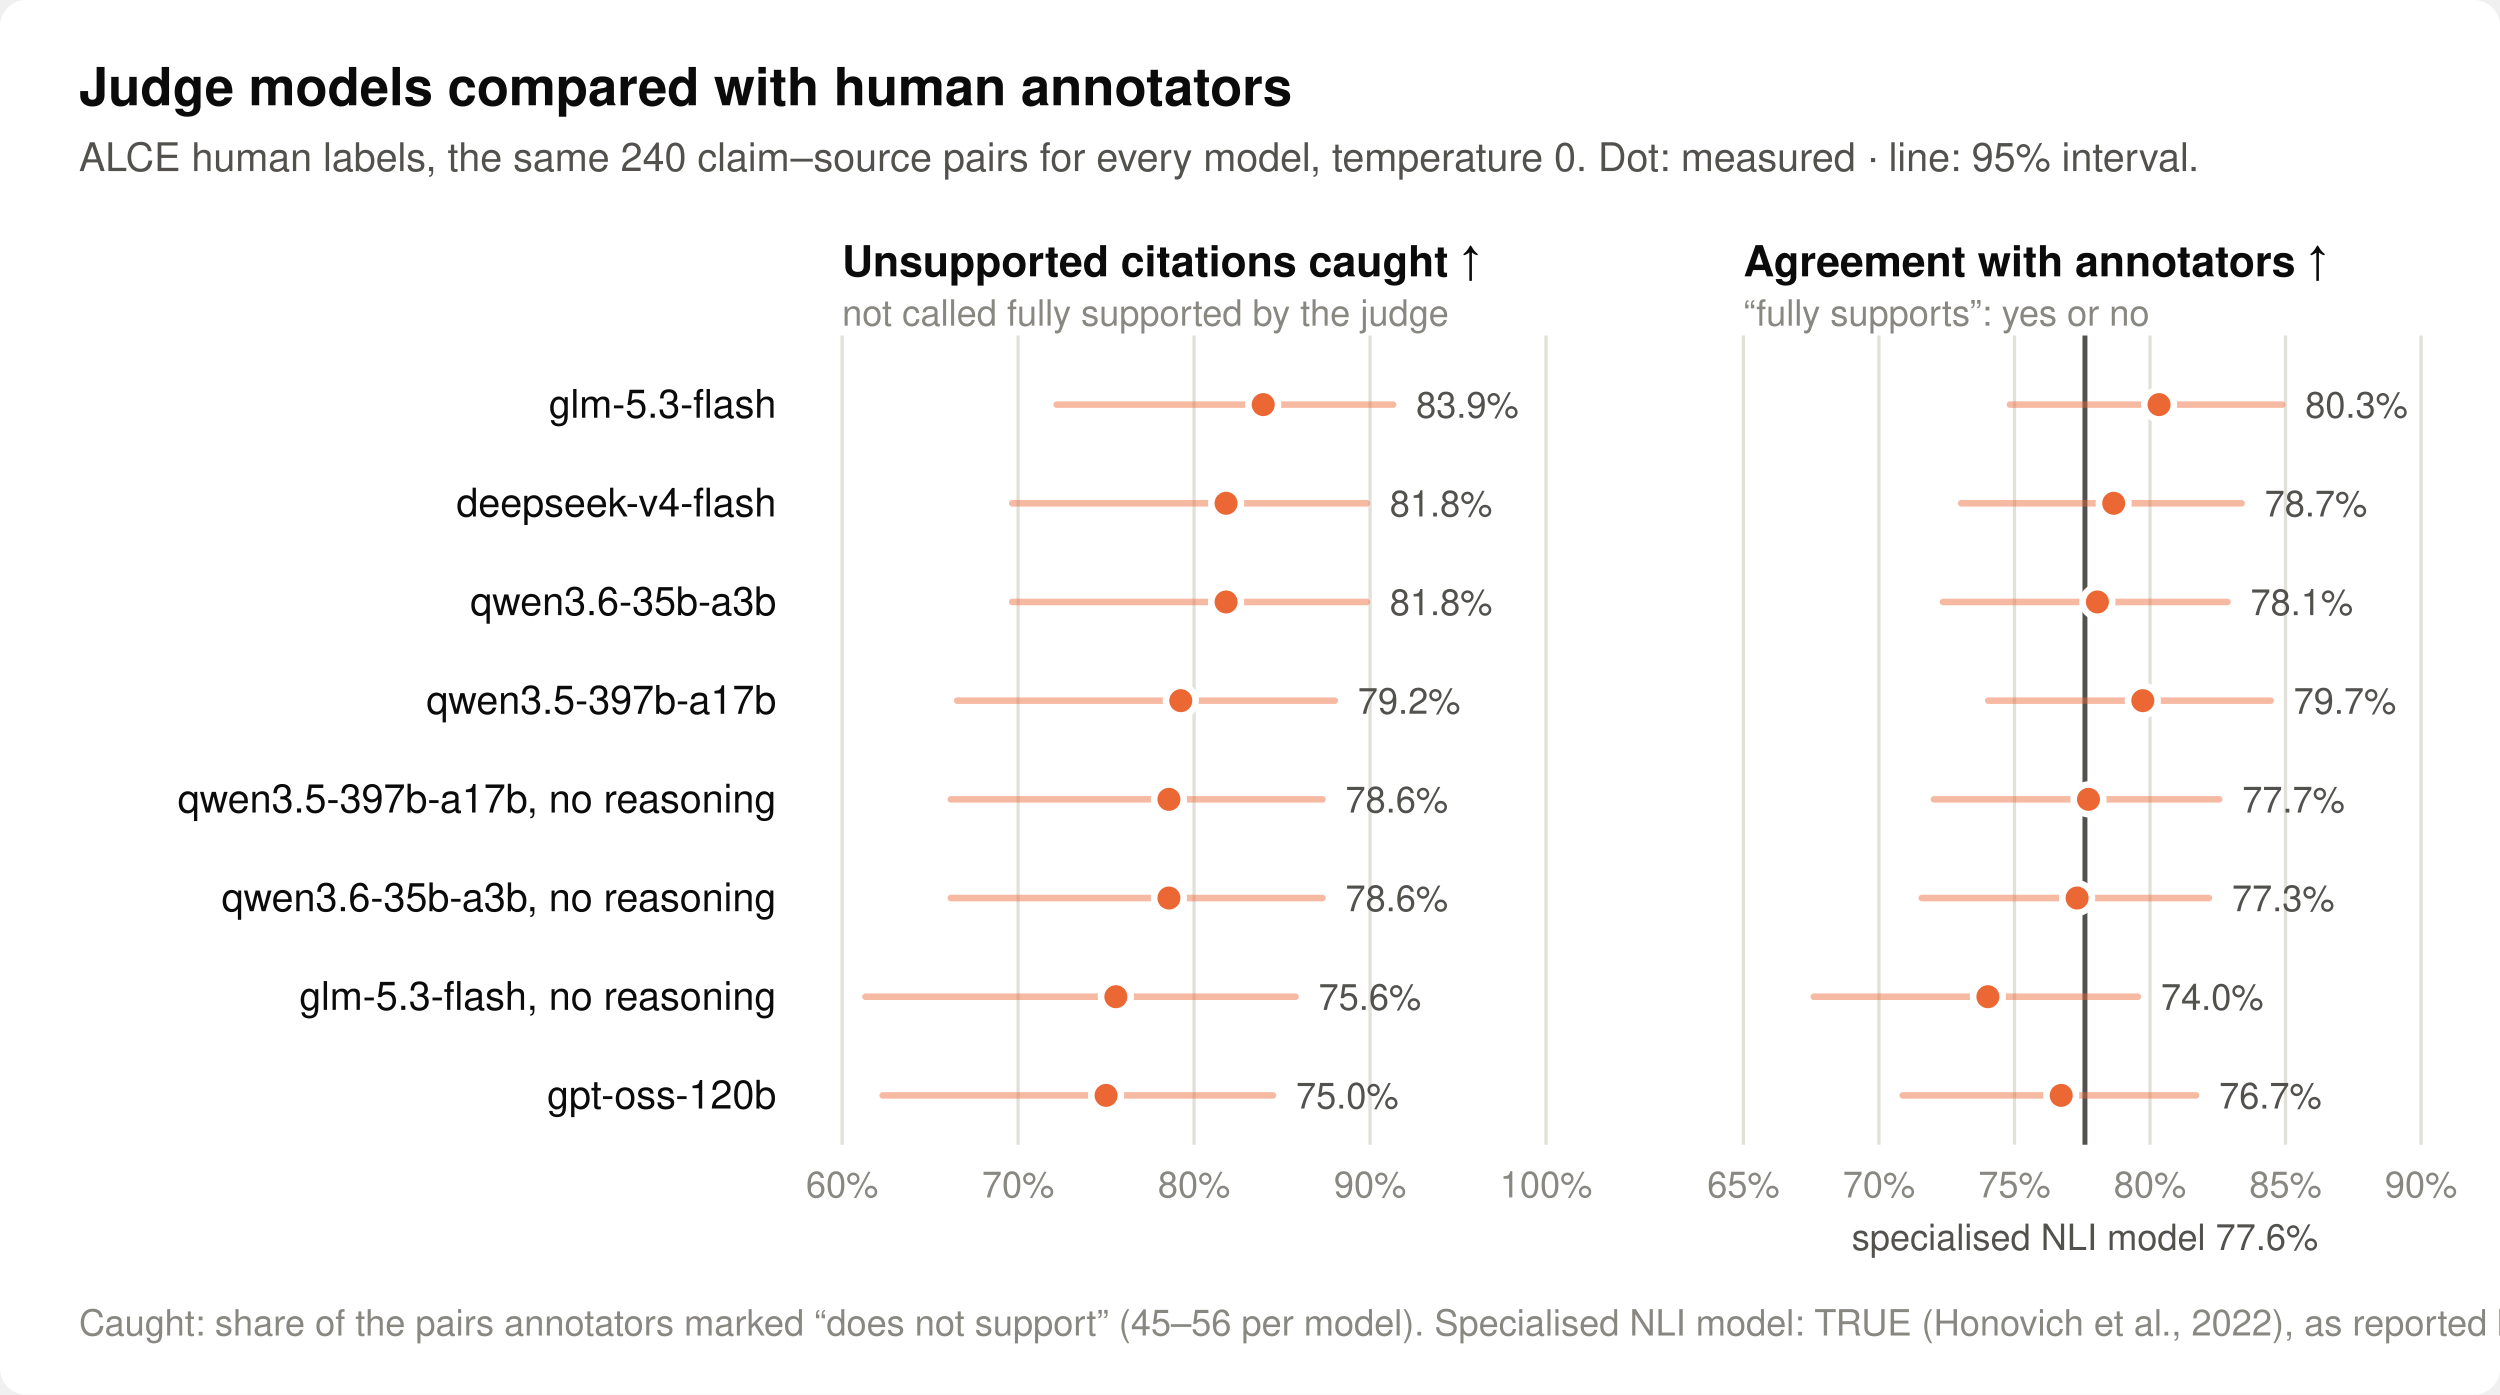
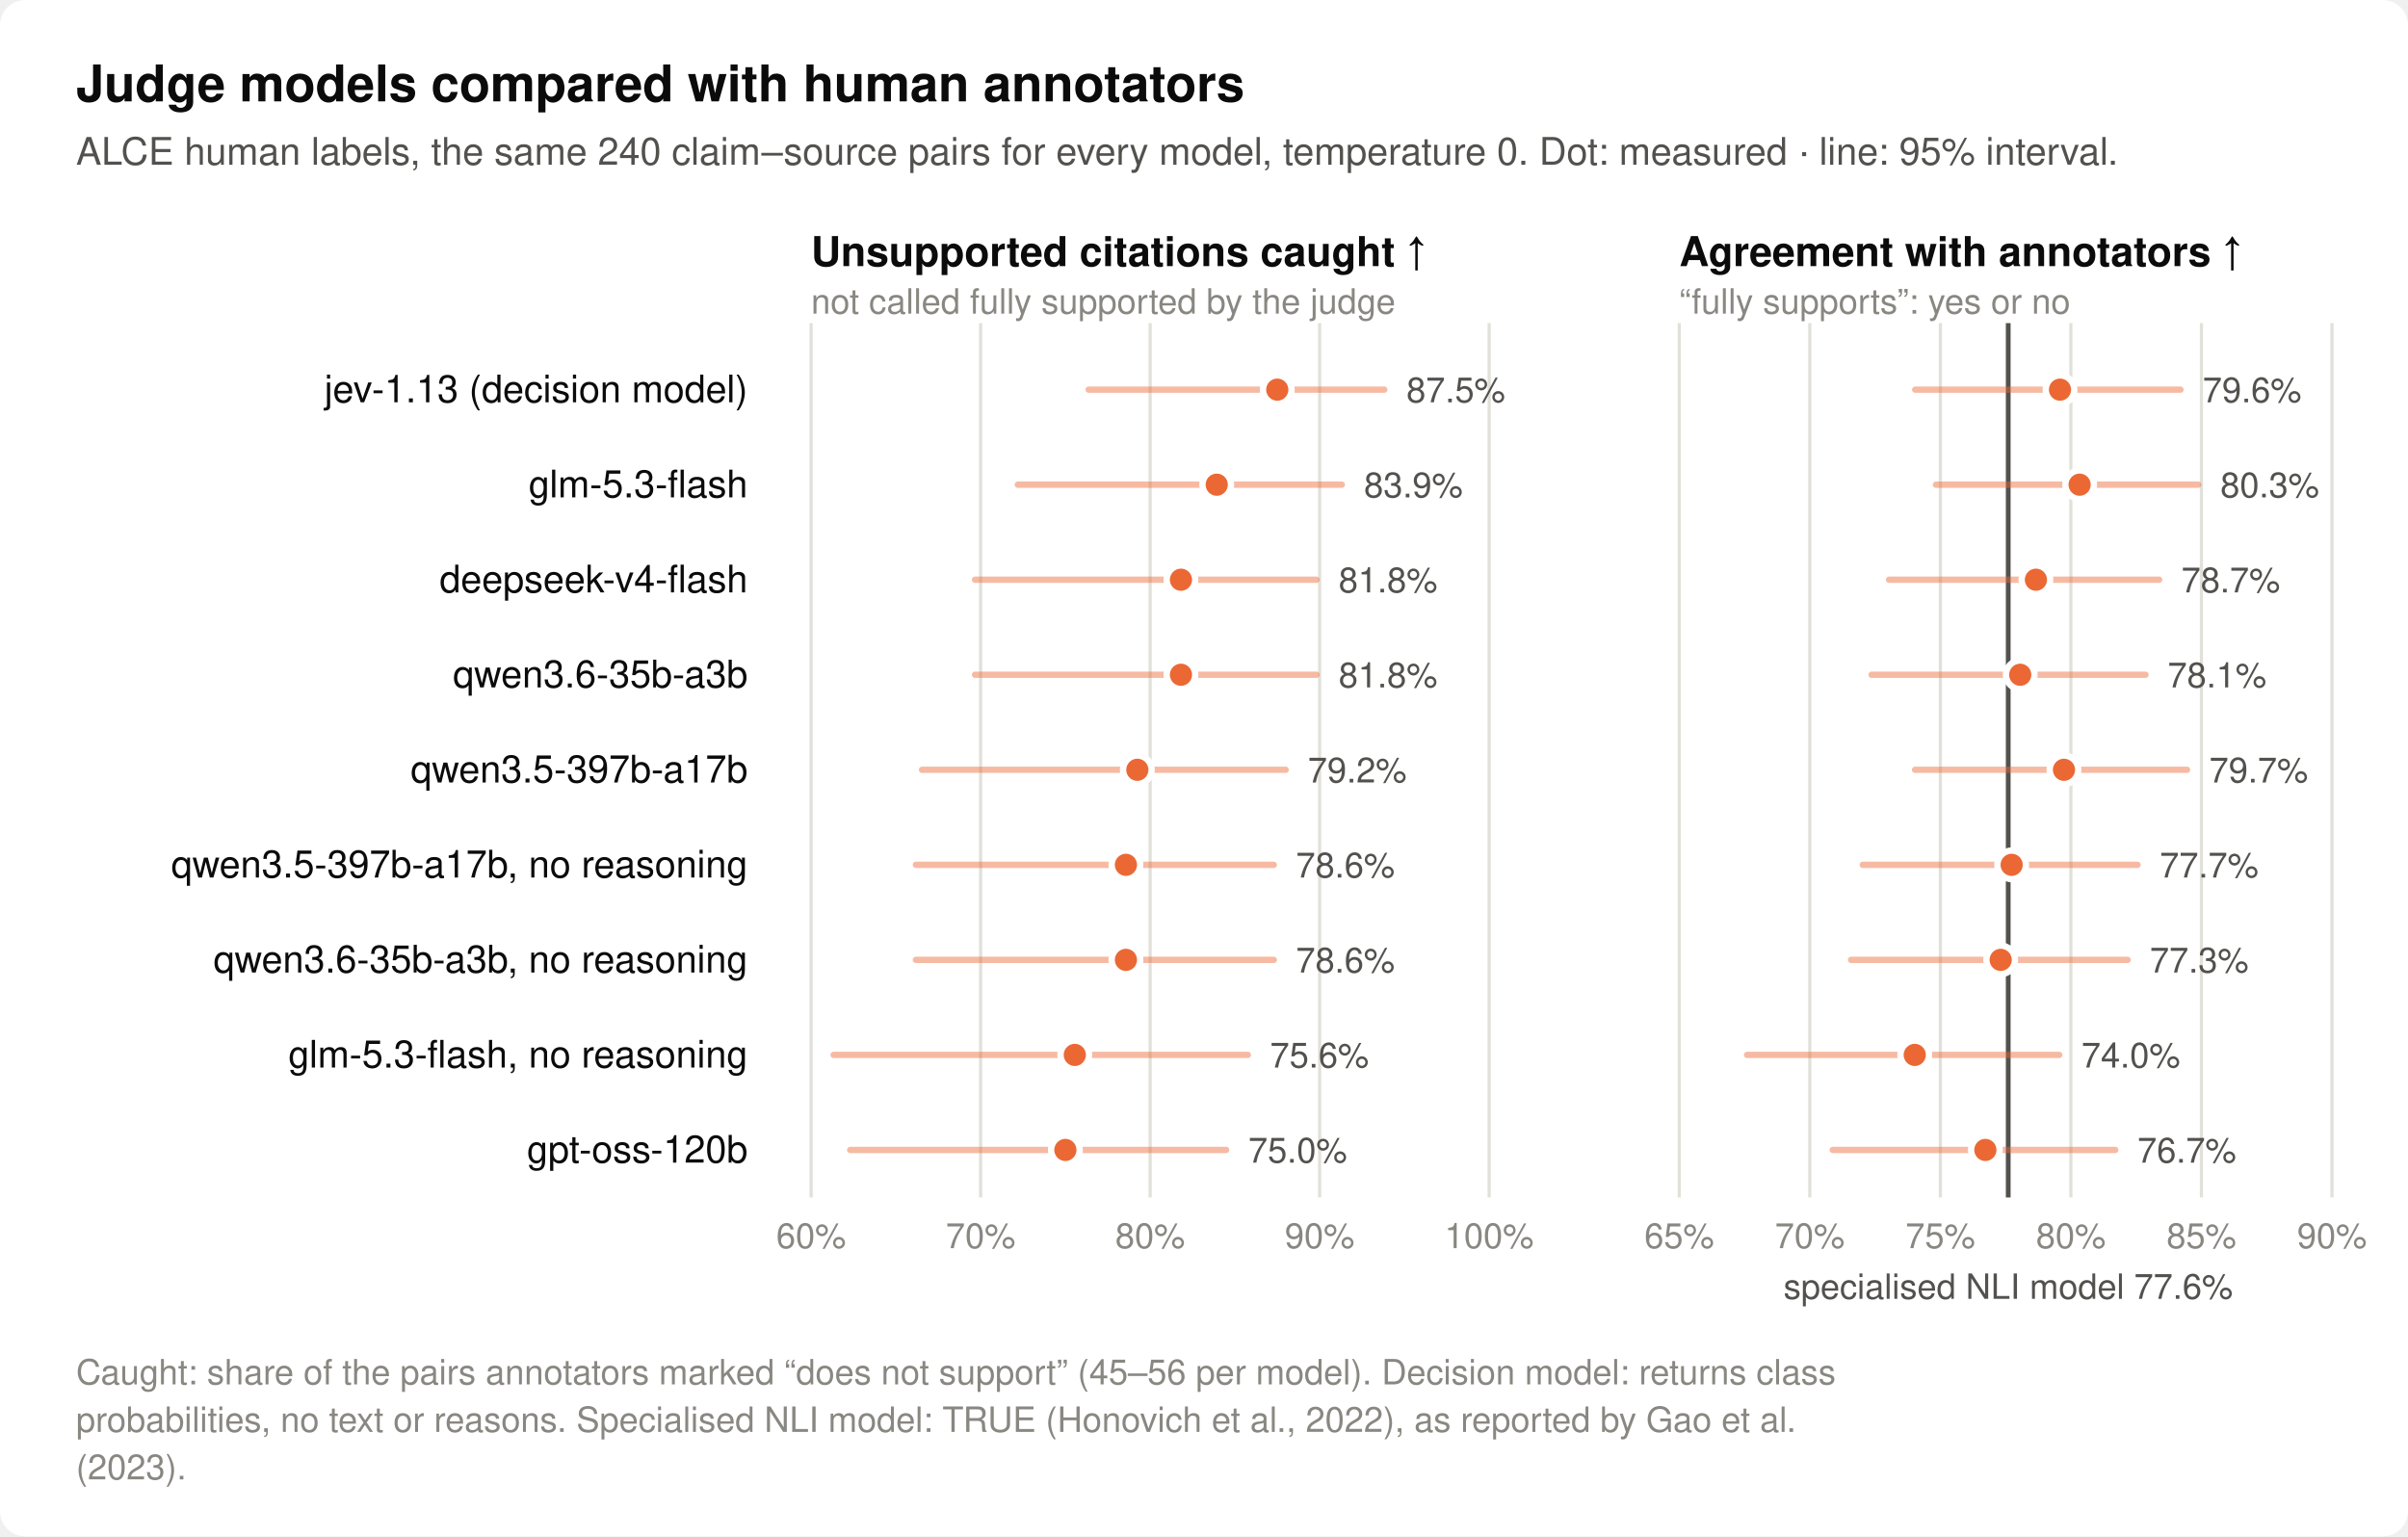
- <svg xmlns="http://www.w3.org/2000/svg" width="760" height="424" viewBox="0 0 760 424" role="img" aria-label="Judge models compared against human annotators" font-family="system-ui, -apple-system, &quot;Segoe UI&quot;, Helvetica, Arial, sans-serif">
-   <rect width="760" height="424" rx="8" fill="#ffffff" />
+ <svg xmlns="http://www.w3.org/2000/svg" width="760" height="485" viewBox="0 0 760 485" role="img" aria-label="Judge models compared against human annotators" font-family="system-ui, -apple-system, &quot;Segoe UI&quot;, Helvetica, Arial, sans-serif">
+   <rect width="760" height="485" rx="8" fill="#ffffff" />
  <text x="24" y="32" font-size="16" font-weight="600" fill="#0b0b0b" text-anchor="start">Judge models compared with human annotators</text>
  <text x="24" y="52" font-size="12" font-weight="400" fill="#52514e" text-anchor="start">ALCE human labels, the same 240 claim–source pairs for every model, temperature 0. Dot: measured · line: 95% interval.</text>
  <text x="256" y="84" font-size="13" font-weight="600" fill="#0b0b0b" text-anchor="start">Unsupported citations caught ↑</text>
  <text x="256" y="99" font-size="11" font-weight="400" fill="#898781" text-anchor="start">not called fully supported by the judge</text>
  <text x="530" y="84" font-size="13" font-weight="600" fill="#0b0b0b" text-anchor="start">Agreement with annotators ↑</text>
  <text x="530" y="99" font-size="11" font-weight="400" fill="#898781" text-anchor="start">“fully supports”: yes or no</text>
-   <line x1="256" y1="102" x2="256" y2="348" stroke="#e1e0d9" stroke-width="1" />
-   <text x="256" y="364" font-size="11" font-weight="400" fill="#898781" text-anchor="middle" font-variant-numeric="tabular-nums">60%</text>
-   <line x1="309.5" y1="102" x2="309.5" y2="348" stroke="#e1e0d9" stroke-width="1" />
-   <text x="309.5" y="364" font-size="11" font-weight="400" fill="#898781" text-anchor="middle" font-variant-numeric="tabular-nums">70%</text>
-   <line x1="363" y1="102" x2="363" y2="348" stroke="#e1e0d9" stroke-width="1" />
-   <text x="363" y="364" font-size="11" font-weight="400" fill="#898781" text-anchor="middle" font-variant-numeric="tabular-nums">80%</text>
-   <line x1="416.5" y1="102" x2="416.5" y2="348" stroke="#e1e0d9" stroke-width="1" />
-   <text x="416.5" y="364" font-size="11" font-weight="400" fill="#898781" text-anchor="middle" font-variant-numeric="tabular-nums">90%</text>
-   <line x1="470" y1="102" x2="470" y2="348" stroke="#e1e0d9" stroke-width="1" />
-   <text x="470" y="364" font-size="11" font-weight="400" fill="#898781" text-anchor="middle" font-variant-numeric="tabular-nums">100%</text>
-   <line x1="530" y1="102" x2="530" y2="348" stroke="#e1e0d9" stroke-width="1" />
-   <text x="530" y="364" font-size="11" font-weight="400" fill="#898781" text-anchor="middle" font-variant-numeric="tabular-nums">65%</text>
-   <line x1="571.2" y1="102" x2="571.2" y2="348" stroke="#e1e0d9" stroke-width="1" />
-   <text x="571.2" y="364" font-size="11" font-weight="400" fill="#898781" text-anchor="middle" font-variant-numeric="tabular-nums">70%</text>
-   <line x1="612.4" y1="102" x2="612.4" y2="348" stroke="#e1e0d9" stroke-width="1" />
-   <text x="612.4" y="364" font-size="11" font-weight="400" fill="#898781" text-anchor="middle" font-variant-numeric="tabular-nums">75%</text>
-   <line x1="653.6" y1="102" x2="653.6" y2="348" stroke="#e1e0d9" stroke-width="1" />
-   <text x="653.6" y="364" font-size="11" font-weight="400" fill="#898781" text-anchor="middle" font-variant-numeric="tabular-nums">80%</text>
-   <line x1="694.8" y1="102" x2="694.8" y2="348" stroke="#e1e0d9" stroke-width="1" />
-   <text x="694.8" y="364" font-size="11" font-weight="400" fill="#898781" text-anchor="middle" font-variant-numeric="tabular-nums">85%</text>
-   <line x1="736" y1="102" x2="736" y2="348" stroke="#e1e0d9" stroke-width="1" />
-   <text x="736" y="364" font-size="11" font-weight="400" fill="#898781" text-anchor="middle" font-variant-numeric="tabular-nums">90%</text>
-   <line x1="633.824" y1="102" x2="633.824" y2="348" stroke="#52514e" stroke-width="1.5" />
-   <text x="633.824" y="380" font-size="11" font-weight="400" fill="#52514e" text-anchor="middle">specialised NLI model 77.6%</text>
-   <text x="236" y="127" font-size="12" font-weight="400" fill="#0b0b0b" text-anchor="end">glm-5.3-flash</text>
-   <line x1="321.235" y1="123" x2="423.495" y2="123" stroke="#eb6834" stroke-opacity="0.45" stroke-width="2" stroke-linecap="round" />
-   <circle cx="384.018" cy="123" r="4.5" fill="#eb6834" stroke="#ffffff" stroke-width="2" />
-   <text x="430.495" y="127" font-size="11" font-weight="400" fill="#52514e" text-anchor="start" font-variant-numeric="tabular-nums">83.9%</text>
-   <line x1="611.022" y1="123" x2="693.786" y2="123" stroke="#eb6834" stroke-opacity="0.45" stroke-width="2" stroke-linecap="round" />
-   <circle cx="656.358" cy="123" r="4.5" fill="#eb6834" stroke="#ffffff" stroke-width="2" />
-   <text x="700.786" y="127" font-size="11" font-weight="400" fill="#52514e" text-anchor="start" font-variant-numeric="tabular-nums">80.3%</text>
-   <text x="236" y="157" font-size="12" font-weight="400" fill="#0b0b0b" text-anchor="end">deepseek-v4-flash</text>
-   <line x1="307.731" y1="153" x2="415.497" y2="153" stroke="#eb6834" stroke-opacity="0.45" stroke-width="2" stroke-linecap="round" />
-   <circle cx="372.727" cy="153" r="4.5" fill="#eb6834" stroke="#ffffff" stroke-width="2" />
-   <text x="422.497" y="157" font-size="11" font-weight="400" fill="#52514e" text-anchor="start" font-variant-numeric="tabular-nums">81.8%</text>
-   <line x1="596.207" y1="153" x2="681.456" y2="153" stroke="#eb6834" stroke-opacity="0.45" stroke-width="2" stroke-linecap="round" />
-   <circle cx="642.567" cy="153" r="4.5" fill="#eb6834" stroke="#ffffff" stroke-width="2" />
-   <text x="688.456" y="157" font-size="11" font-weight="400" fill="#52514e" text-anchor="start" font-variant-numeric="tabular-nums">78.7%</text>
-   <text x="236" y="187" font-size="12" font-weight="400" fill="#0b0b0b" text-anchor="end">qwen3.6-35b-a3b</text>
+   <line x1="256" y1="102" x2="256" y2="378" stroke="#e1e0d9" stroke-width="1" />
+   <text x="256" y="394" font-size="11" font-weight="400" fill="#898781" text-anchor="middle" font-variant-numeric="tabular-nums">60%</text>
+   <line x1="309.5" y1="102" x2="309.5" y2="378" stroke="#e1e0d9" stroke-width="1" />
+   <text x="309.5" y="394" font-size="11" font-weight="400" fill="#898781" text-anchor="middle" font-variant-numeric="tabular-nums">70%</text>
+   <line x1="363" y1="102" x2="363" y2="378" stroke="#e1e0d9" stroke-width="1" />
+   <text x="363" y="394" font-size="11" font-weight="400" fill="#898781" text-anchor="middle" font-variant-numeric="tabular-nums">80%</text>
+   <line x1="416.5" y1="102" x2="416.5" y2="378" stroke="#e1e0d9" stroke-width="1" />
+   <text x="416.5" y="394" font-size="11" font-weight="400" fill="#898781" text-anchor="middle" font-variant-numeric="tabular-nums">90%</text>
+   <line x1="470" y1="102" x2="470" y2="378" stroke="#e1e0d9" stroke-width="1" />
+   <text x="470" y="394" font-size="11" font-weight="400" fill="#898781" text-anchor="middle" font-variant-numeric="tabular-nums">100%</text>
+   <line x1="530" y1="102" x2="530" y2="378" stroke="#e1e0d9" stroke-width="1" />
+   <text x="530" y="394" font-size="11" font-weight="400" fill="#898781" text-anchor="middle" font-variant-numeric="tabular-nums">65%</text>
+   <line x1="571.2" y1="102" x2="571.2" y2="378" stroke="#e1e0d9" stroke-width="1" />
+   <text x="571.2" y="394" font-size="11" font-weight="400" fill="#898781" text-anchor="middle" font-variant-numeric="tabular-nums">70%</text>
+   <line x1="612.4" y1="102" x2="612.4" y2="378" stroke="#e1e0d9" stroke-width="1" />
+   <text x="612.4" y="394" font-size="11" font-weight="400" fill="#898781" text-anchor="middle" font-variant-numeric="tabular-nums">75%</text>
+   <line x1="653.6" y1="102" x2="653.6" y2="378" stroke="#e1e0d9" stroke-width="1" />
+   <text x="653.6" y="394" font-size="11" font-weight="400" fill="#898781" text-anchor="middle" font-variant-numeric="tabular-nums">80%</text>
+   <line x1="694.8" y1="102" x2="694.8" y2="378" stroke="#e1e0d9" stroke-width="1" />
+   <text x="694.8" y="394" font-size="11" font-weight="400" fill="#898781" text-anchor="middle" font-variant-numeric="tabular-nums">85%</text>
+   <line x1="736" y1="102" x2="736" y2="378" stroke="#e1e0d9" stroke-width="1" />
+   <text x="736" y="394" font-size="11" font-weight="400" fill="#898781" text-anchor="middle" font-variant-numeric="tabular-nums">90%</text>
+   <line x1="633.824" y1="102" x2="633.824" y2="378" stroke="#52514e" stroke-width="1.5" />
+   <text x="633.824" y="410" font-size="11" font-weight="400" fill="#52514e" text-anchor="middle">specialised NLI model 77.6%</text>
+   <text x="236" y="127" font-size="12" font-weight="400" fill="#0b0b0b" text-anchor="end">jev-1.13 (decision model)</text>
+   <line x1="343.602" y1="123" x2="436.889" y2="123" stroke="#eb6834" stroke-opacity="0.45" stroke-width="2" stroke-linecap="round" />
+   <circle cx="403.125" cy="123" r="4.5" fill="#eb6834" stroke="#ffffff" stroke-width="2" />
+   <text x="443.889" y="127" font-size="11" font-weight="400" fill="#52514e" text-anchor="start" font-variant-numeric="tabular-nums">87.5%</text>
+   <line x1="604.46" y1="123" x2="688.193" y2="123" stroke="#eb6834" stroke-opacity="0.45" stroke-width="2" stroke-linecap="round" />
+   <circle cx="650.167" cy="123" r="4.5" fill="#eb6834" stroke="#ffffff" stroke-width="2" />
+   <text x="695.193" y="127" font-size="11" font-weight="400" fill="#52514e" text-anchor="start" font-variant-numeric="tabular-nums">79.6%</text>
+   <text x="236" y="157" font-size="12" font-weight="400" fill="#0b0b0b" text-anchor="end">glm-5.3-flash</text>
+   <line x1="321.235" y1="153" x2="423.495" y2="153" stroke="#eb6834" stroke-opacity="0.45" stroke-width="2" stroke-linecap="round" />
+   <circle cx="384.018" cy="153" r="4.5" fill="#eb6834" stroke="#ffffff" stroke-width="2" />
+   <text x="430.495" y="157" font-size="11" font-weight="400" fill="#52514e" text-anchor="start" font-variant-numeric="tabular-nums">83.9%</text>
+   <line x1="611.022" y1="153" x2="693.786" y2="153" stroke="#eb6834" stroke-opacity="0.45" stroke-width="2" stroke-linecap="round" />
+   <circle cx="656.358" cy="153" r="4.5" fill="#eb6834" stroke="#ffffff" stroke-width="2" />
+   <text x="700.786" y="157" font-size="11" font-weight="400" fill="#52514e" text-anchor="start" font-variant-numeric="tabular-nums">80.3%</text>
+   <text x="236" y="187" font-size="12" font-weight="400" fill="#0b0b0b" text-anchor="end">deepseek-v4-flash</text>
  <line x1="307.731" y1="183" x2="415.497" y2="183" stroke="#eb6834" stroke-opacity="0.45" stroke-width="2" stroke-linecap="round" />
  <circle cx="372.727" cy="183" r="4.5" fill="#eb6834" stroke="#ffffff" stroke-width="2" />
  <text x="422.497" y="187" font-size="11" font-weight="400" fill="#52514e" text-anchor="start" font-variant-numeric="tabular-nums">81.8%</text>
-   <line x1="590.693" y1="183" x2="677.145" y2="183" stroke="#eb6834" stroke-opacity="0.45" stroke-width="2" stroke-linecap="round" />
-   <circle cx="637.607" cy="183" r="4.5" fill="#eb6834" stroke="#ffffff" stroke-width="2" />
-   <text x="684.145" y="187" font-size="11" font-weight="400" fill="#52514e" text-anchor="start" font-variant-numeric="tabular-nums">78.1%</text>
-   <text x="236" y="217" font-size="12" font-weight="400" fill="#0b0b0b" text-anchor="end">qwen3.5-397b-a17b</text>
-   <line x1="291" y1="213" x2="405.776" y2="213" stroke="#eb6834" stroke-opacity="0.45" stroke-width="2" stroke-linecap="round" />
-   <circle cx="358.962" cy="213" r="4.5" fill="#eb6834" stroke="#ffffff" stroke-width="2" />
-   <text x="412.776" y="217" font-size="11" font-weight="400" fill="#52514e" text-anchor="start" font-variant-numeric="tabular-nums">79.2%</text>
-   <line x1="604.422" y1="213" x2="690.267" y2="213" stroke="#eb6834" stroke-opacity="0.45" stroke-width="2" stroke-linecap="round" />
-   <circle cx="651.422" cy="213" r="4.5" fill="#eb6834" stroke="#ffffff" stroke-width="2" />
-   <text x="697.267" y="217" font-size="11" font-weight="400" fill="#52514e" text-anchor="start" font-variant-numeric="tabular-nums">79.7%</text>
-   <text x="236" y="247" font-size="12" font-weight="400" fill="#0b0b0b" text-anchor="end">qwen3.5-397b-a17b, no reasoning</text>
-   <line x1="289.065" y1="243" x2="402.024" y2="243" stroke="#eb6834" stroke-opacity="0.45" stroke-width="2" stroke-linecap="round" />
-   <circle cx="355.357" cy="243" r="4.5" fill="#eb6834" stroke="#ffffff" stroke-width="2" />
-   <text x="409.024" y="247" font-size="11" font-weight="400" fill="#52514e" text-anchor="start" font-variant-numeric="tabular-nums">78.6%</text>
-   <line x1="587.914" y1="243" x2="674.635" y2="243" stroke="#eb6834" stroke-opacity="0.45" stroke-width="2" stroke-linecap="round" />
-   <circle cx="634.904" cy="243" r="4.5" fill="#eb6834" stroke="#ffffff" stroke-width="2" />
-   <text x="681.635" y="247" font-size="11" font-weight="400" fill="#52514e" text-anchor="start" font-variant-numeric="tabular-nums">77.7%</text>
-   <text x="236" y="277" font-size="12" font-weight="400" fill="#0b0b0b" text-anchor="end">qwen3.6-35b-a3b, no reasoning</text>
+   <line x1="596.207" y1="183" x2="681.456" y2="183" stroke="#eb6834" stroke-opacity="0.45" stroke-width="2" stroke-linecap="round" />
+   <circle cx="642.567" cy="183" r="4.5" fill="#eb6834" stroke="#ffffff" stroke-width="2" />
+   <text x="688.456" y="187" font-size="11" font-weight="400" fill="#52514e" text-anchor="start" font-variant-numeric="tabular-nums">78.7%</text>
+   <text x="236" y="217" font-size="12" font-weight="400" fill="#0b0b0b" text-anchor="end">qwen3.6-35b-a3b</text>
+   <line x1="307.731" y1="213" x2="415.497" y2="213" stroke="#eb6834" stroke-opacity="0.45" stroke-width="2" stroke-linecap="round" />
+   <circle cx="372.727" cy="213" r="4.5" fill="#eb6834" stroke="#ffffff" stroke-width="2" />
+   <text x="422.497" y="217" font-size="11" font-weight="400" fill="#52514e" text-anchor="start" font-variant-numeric="tabular-nums">81.8%</text>
+   <line x1="590.693" y1="213" x2="677.145" y2="213" stroke="#eb6834" stroke-opacity="0.45" stroke-width="2" stroke-linecap="round" />
+   <circle cx="637.607" cy="213" r="4.5" fill="#eb6834" stroke="#ffffff" stroke-width="2" />
+   <text x="684.145" y="217" font-size="11" font-weight="400" fill="#52514e" text-anchor="start" font-variant-numeric="tabular-nums">78.1%</text>
+   <text x="236" y="247" font-size="12" font-weight="400" fill="#0b0b0b" text-anchor="end">qwen3.5-397b-a17b</text>
+   <line x1="291" y1="243" x2="405.776" y2="243" stroke="#eb6834" stroke-opacity="0.45" stroke-width="2" stroke-linecap="round" />
+   <circle cx="358.962" cy="243" r="4.5" fill="#eb6834" stroke="#ffffff" stroke-width="2" />
+   <text x="412.776" y="247" font-size="11" font-weight="400" fill="#52514e" text-anchor="start" font-variant-numeric="tabular-nums">79.2%</text>
+   <line x1="604.422" y1="243" x2="690.267" y2="243" stroke="#eb6834" stroke-opacity="0.45" stroke-width="2" stroke-linecap="round" />
+   <circle cx="651.422" cy="243" r="4.5" fill="#eb6834" stroke="#ffffff" stroke-width="2" />
+   <text x="697.267" y="247" font-size="11" font-weight="400" fill="#52514e" text-anchor="start" font-variant-numeric="tabular-nums">79.7%</text>
+   <text x="236" y="277" font-size="12" font-weight="400" fill="#0b0b0b" text-anchor="end">qwen3.5-397b-a17b, no reasoning</text>
  <line x1="289.065" y1="273" x2="402.024" y2="273" stroke="#eb6834" stroke-opacity="0.45" stroke-width="2" stroke-linecap="round" />
  <circle cx="355.357" cy="273" r="4.5" fill="#eb6834" stroke="#ffffff" stroke-width="2" />
  <text x="409.024" y="277" font-size="11" font-weight="400" fill="#52514e" text-anchor="start" font-variant-numeric="tabular-nums">78.6%</text>
-   <line x1="584.225" y1="273" x2="671.51" y2="273" stroke="#eb6834" stroke-opacity="0.45" stroke-width="2" stroke-linecap="round" />
-   <circle cx="631.442" cy="273" r="4.5" fill="#eb6834" stroke="#ffffff" stroke-width="2" />
-   <text x="678.51" y="277" font-size="11" font-weight="400" fill="#52514e" text-anchor="start" font-variant-numeric="tabular-nums">77.3%</text>
-   <text x="236" y="307" font-size="12" font-weight="400" fill="#0b0b0b" text-anchor="end">glm-5.3-flash, no reasoning</text>
-   <line x1="263.096" y1="303" x2="393.841" y2="303" stroke="#eb6834" stroke-opacity="0.45" stroke-width="2" stroke-linecap="round" />
-   <circle cx="339.222" cy="303" r="4.5" fill="#eb6834" stroke="#ffffff" stroke-width="2" />
-   <text x="400.841" y="307" font-size="11" font-weight="400" fill="#52514e" text-anchor="start" font-variant-numeric="tabular-nums">75.6%</text>
-   <line x1="551.401" y1="303" x2="649.926" y2="303" stroke="#eb6834" stroke-opacity="0.45" stroke-width="2" stroke-linecap="round" />
-   <circle cx="604.322" cy="303" r="4.5" fill="#eb6834" stroke="#ffffff" stroke-width="2" />
-   <text x="656.926" y="307" font-size="11" font-weight="400" fill="#52514e" text-anchor="start" font-variant-numeric="tabular-nums">74.0%</text>
-   <text x="236" y="337" font-size="12" font-weight="400" fill="#0b0b0b" text-anchor="end">gpt-oss-120b</text>
-   <line x1="268.343" y1="333" x2="386.985" y2="333" stroke="#eb6834" stroke-opacity="0.45" stroke-width="2" stroke-linecap="round" />
-   <circle cx="336.25" cy="333" r="4.5" fill="#eb6834" stroke="#ffffff" stroke-width="2" />
-   <text x="393.985" y="337" font-size="11" font-weight="400" fill="#52514e" text-anchor="start" font-variant-numeric="tabular-nums">75.0%</text>
-   <line x1="578.434" y1="333" x2="667.606" y2="333" stroke="#eb6834" stroke-opacity="0.45" stroke-width="2" stroke-linecap="round" />
-   <circle cx="626.607" cy="333" r="4.5" fill="#eb6834" stroke="#ffffff" stroke-width="2" />
-   <text x="674.606" y="337" font-size="11" font-weight="400" fill="#52514e" text-anchor="start" font-variant-numeric="tabular-nums">76.7%</text>
-   <text x="24" y="406" font-size="11" font-weight="400" fill="#898781" text-anchor="start">Caught: share of the pairs annotators marked “does not support” (45–56 per model). Specialised NLI model: TRUE (Honovich et al., 2022), as reported by Gao et al. (2023).</text>
+   <line x1="587.914" y1="273" x2="674.635" y2="273" stroke="#eb6834" stroke-opacity="0.45" stroke-width="2" stroke-linecap="round" />
+   <circle cx="634.904" cy="273" r="4.5" fill="#eb6834" stroke="#ffffff" stroke-width="2" />
+   <text x="681.635" y="277" font-size="11" font-weight="400" fill="#52514e" text-anchor="start" font-variant-numeric="tabular-nums">77.7%</text>
+   <text x="236" y="307" font-size="12" font-weight="400" fill="#0b0b0b" text-anchor="end">qwen3.6-35b-a3b, no reasoning</text>
+   <line x1="289.065" y1="303" x2="402.024" y2="303" stroke="#eb6834" stroke-opacity="0.45" stroke-width="2" stroke-linecap="round" />
+   <circle cx="355.357" cy="303" r="4.5" fill="#eb6834" stroke="#ffffff" stroke-width="2" />
+   <text x="409.024" y="307" font-size="11" font-weight="400" fill="#52514e" text-anchor="start" font-variant-numeric="tabular-nums">78.6%</text>
+   <line x1="584.225" y1="303" x2="671.51" y2="303" stroke="#eb6834" stroke-opacity="0.45" stroke-width="2" stroke-linecap="round" />
+   <circle cx="631.442" cy="303" r="4.5" fill="#eb6834" stroke="#ffffff" stroke-width="2" />
+   <text x="678.51" y="307" font-size="11" font-weight="400" fill="#52514e" text-anchor="start" font-variant-numeric="tabular-nums">77.3%</text>
+   <text x="236" y="337" font-size="12" font-weight="400" fill="#0b0b0b" text-anchor="end">glm-5.3-flash, no reasoning</text>
+   <line x1="263.096" y1="333" x2="393.841" y2="333" stroke="#eb6834" stroke-opacity="0.45" stroke-width="2" stroke-linecap="round" />
+   <circle cx="339.222" cy="333" r="4.5" fill="#eb6834" stroke="#ffffff" stroke-width="2" />
+   <text x="400.841" y="337" font-size="11" font-weight="400" fill="#52514e" text-anchor="start" font-variant-numeric="tabular-nums">75.6%</text>
+   <line x1="551.401" y1="333" x2="649.926" y2="333" stroke="#eb6834" stroke-opacity="0.45" stroke-width="2" stroke-linecap="round" />
+   <circle cx="604.322" cy="333" r="4.5" fill="#eb6834" stroke="#ffffff" stroke-width="2" />
+   <text x="656.926" y="337" font-size="11" font-weight="400" fill="#52514e" text-anchor="start" font-variant-numeric="tabular-nums">74.0%</text>
+   <text x="236" y="367" font-size="12" font-weight="400" fill="#0b0b0b" text-anchor="end">gpt-oss-120b</text>
+   <line x1="268.343" y1="363" x2="386.985" y2="363" stroke="#eb6834" stroke-opacity="0.45" stroke-width="2" stroke-linecap="round" />
+   <circle cx="336.25" cy="363" r="4.5" fill="#eb6834" stroke="#ffffff" stroke-width="2" />
+   <text x="393.985" y="367" font-size="11" font-weight="400" fill="#52514e" text-anchor="start" font-variant-numeric="tabular-nums">75.0%</text>
+   <line x1="578.434" y1="363" x2="667.606" y2="363" stroke="#eb6834" stroke-opacity="0.45" stroke-width="2" stroke-linecap="round" />
+   <circle cx="626.607" cy="363" r="4.5" fill="#eb6834" stroke="#ffffff" stroke-width="2" />
+   <text x="674.606" y="367" font-size="11" font-weight="400" fill="#52514e" text-anchor="start" font-variant-numeric="tabular-nums">76.7%</text>
+   <text x="24" y="437" font-size="11" font-weight="400" fill="#898781" text-anchor="start">Caught: share of the pairs annotators marked “does not support” (45–56 per model). Decision model: returns class</text>
+   <text x="24" y="452" font-size="11" font-weight="400" fill="#898781" text-anchor="start">probabilities, no text or reasons. Specialised NLI model: TRUE (Honovich et al., 2022), as reported by Gao et al.</text>
+   <text x="24" y="467" font-size="11" font-weight="400" fill="#898781" text-anchor="start">(2023).</text>
</svg>
